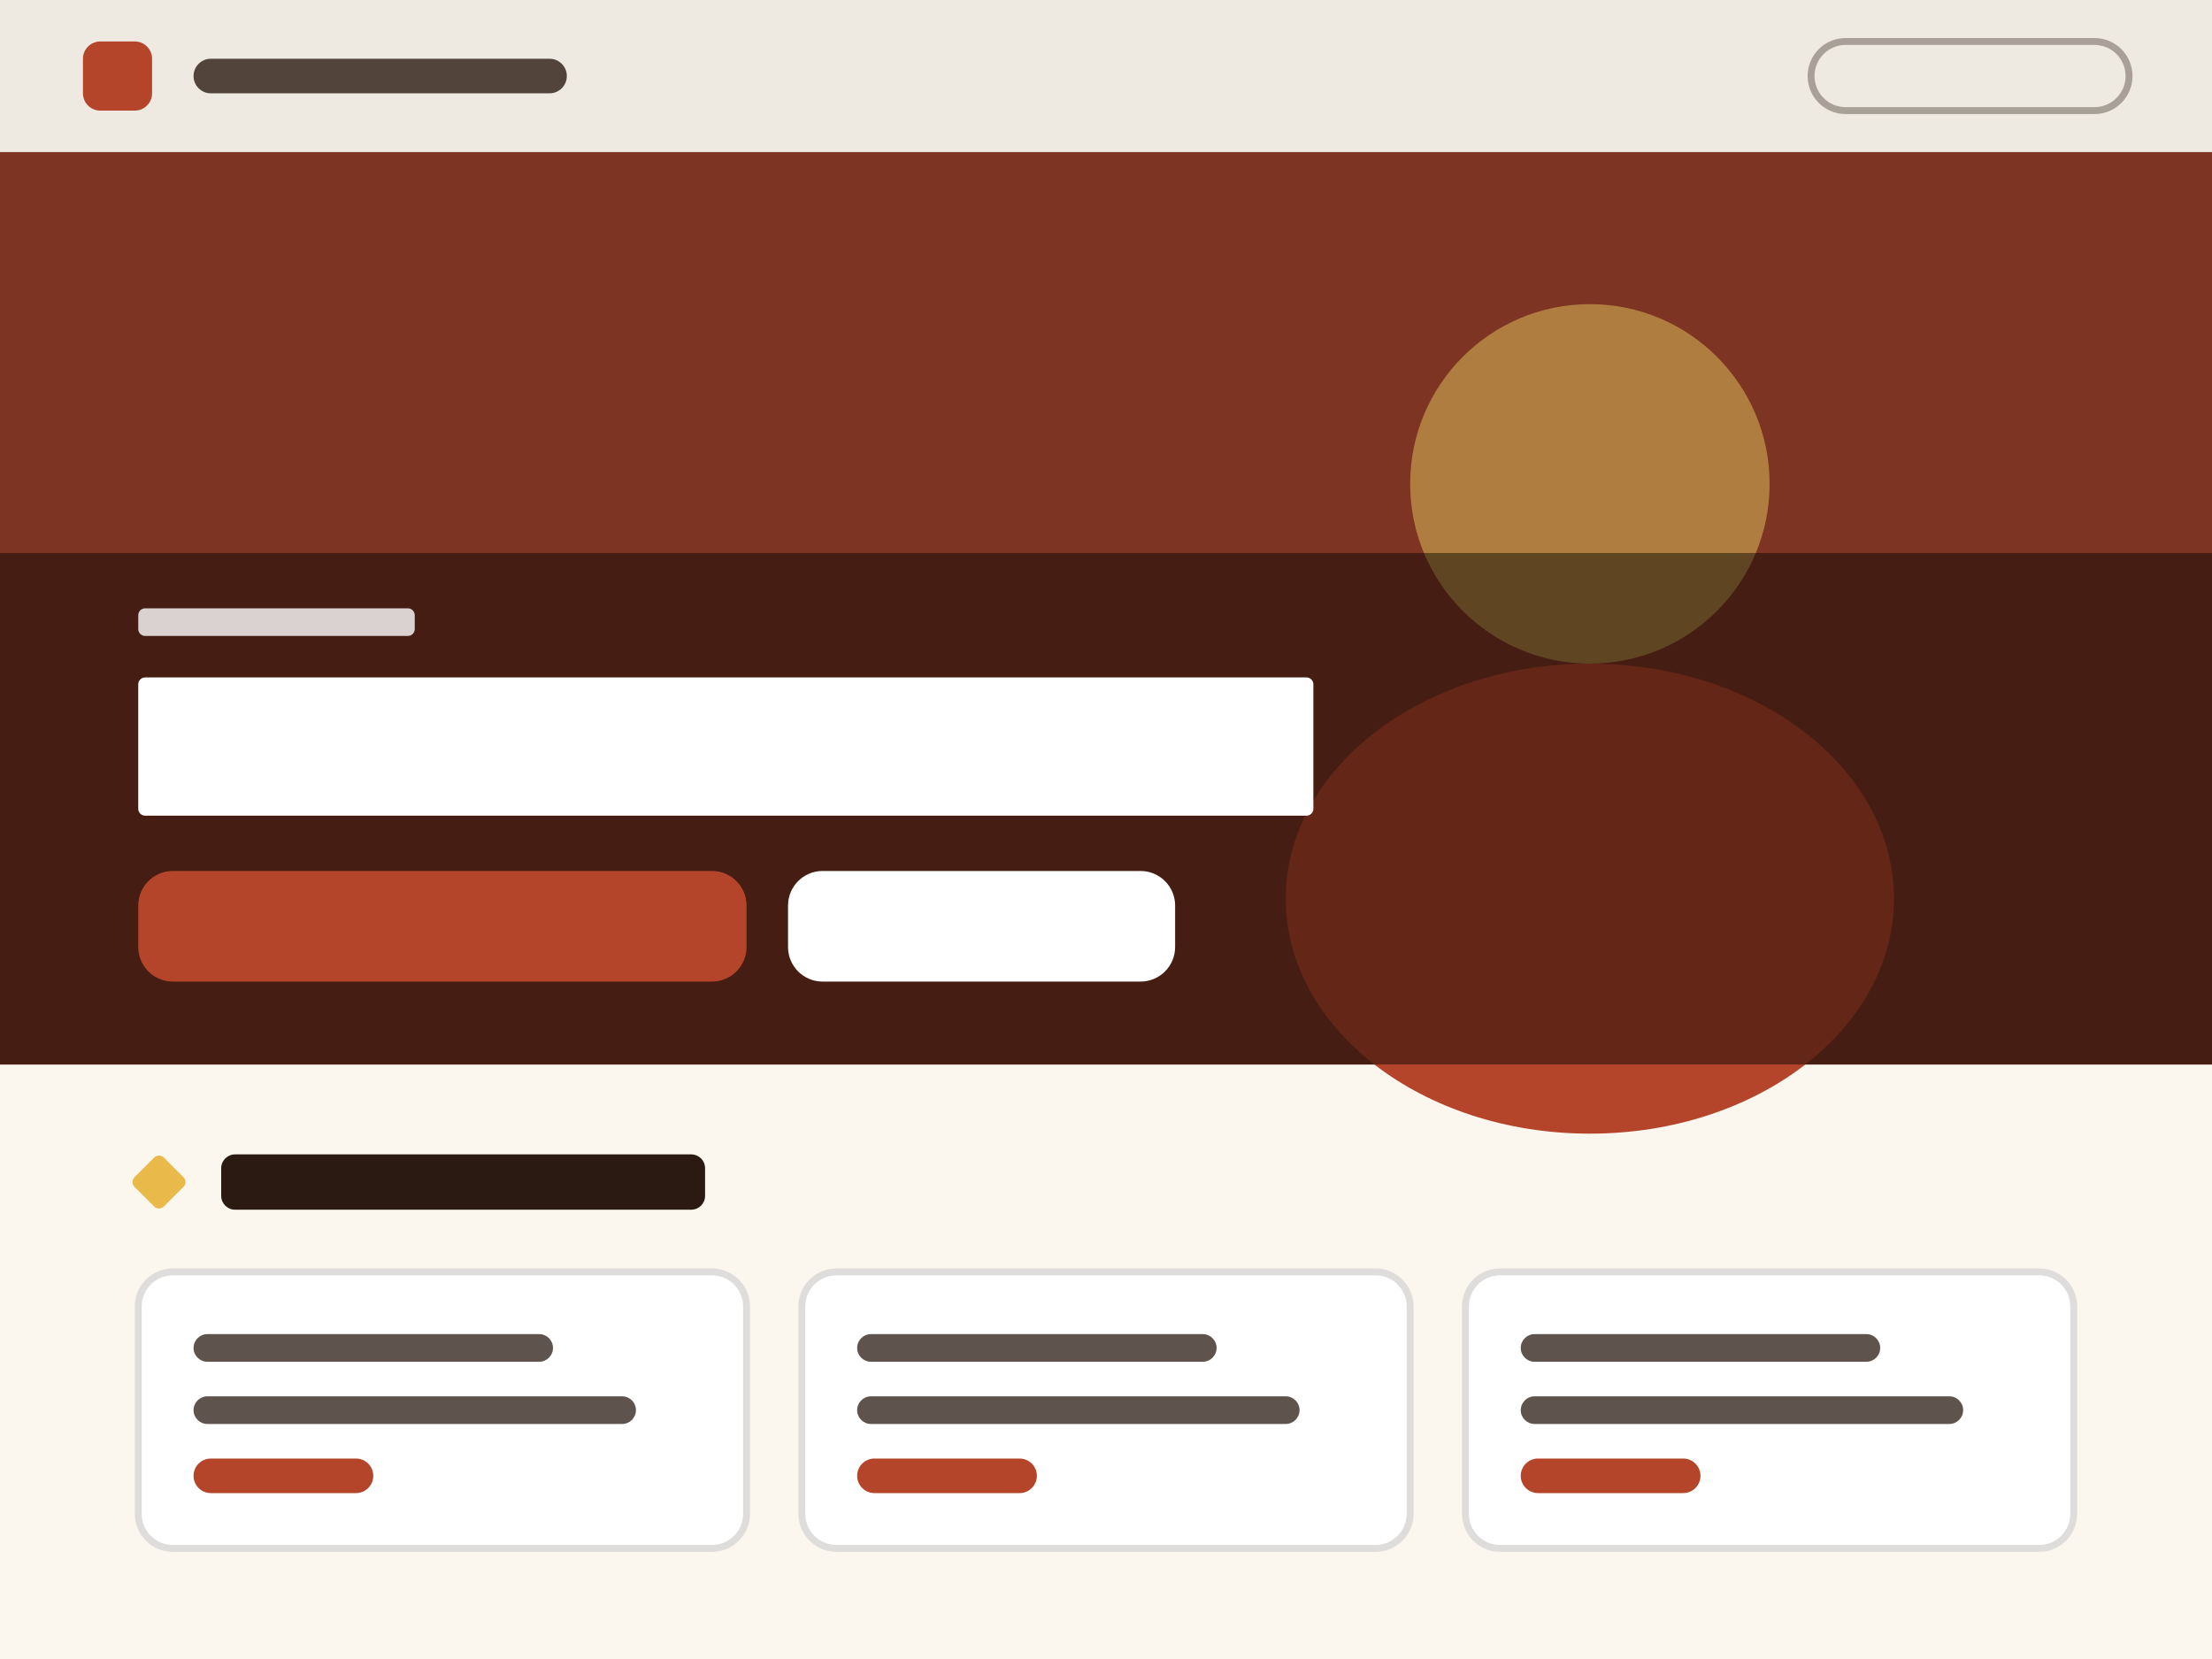
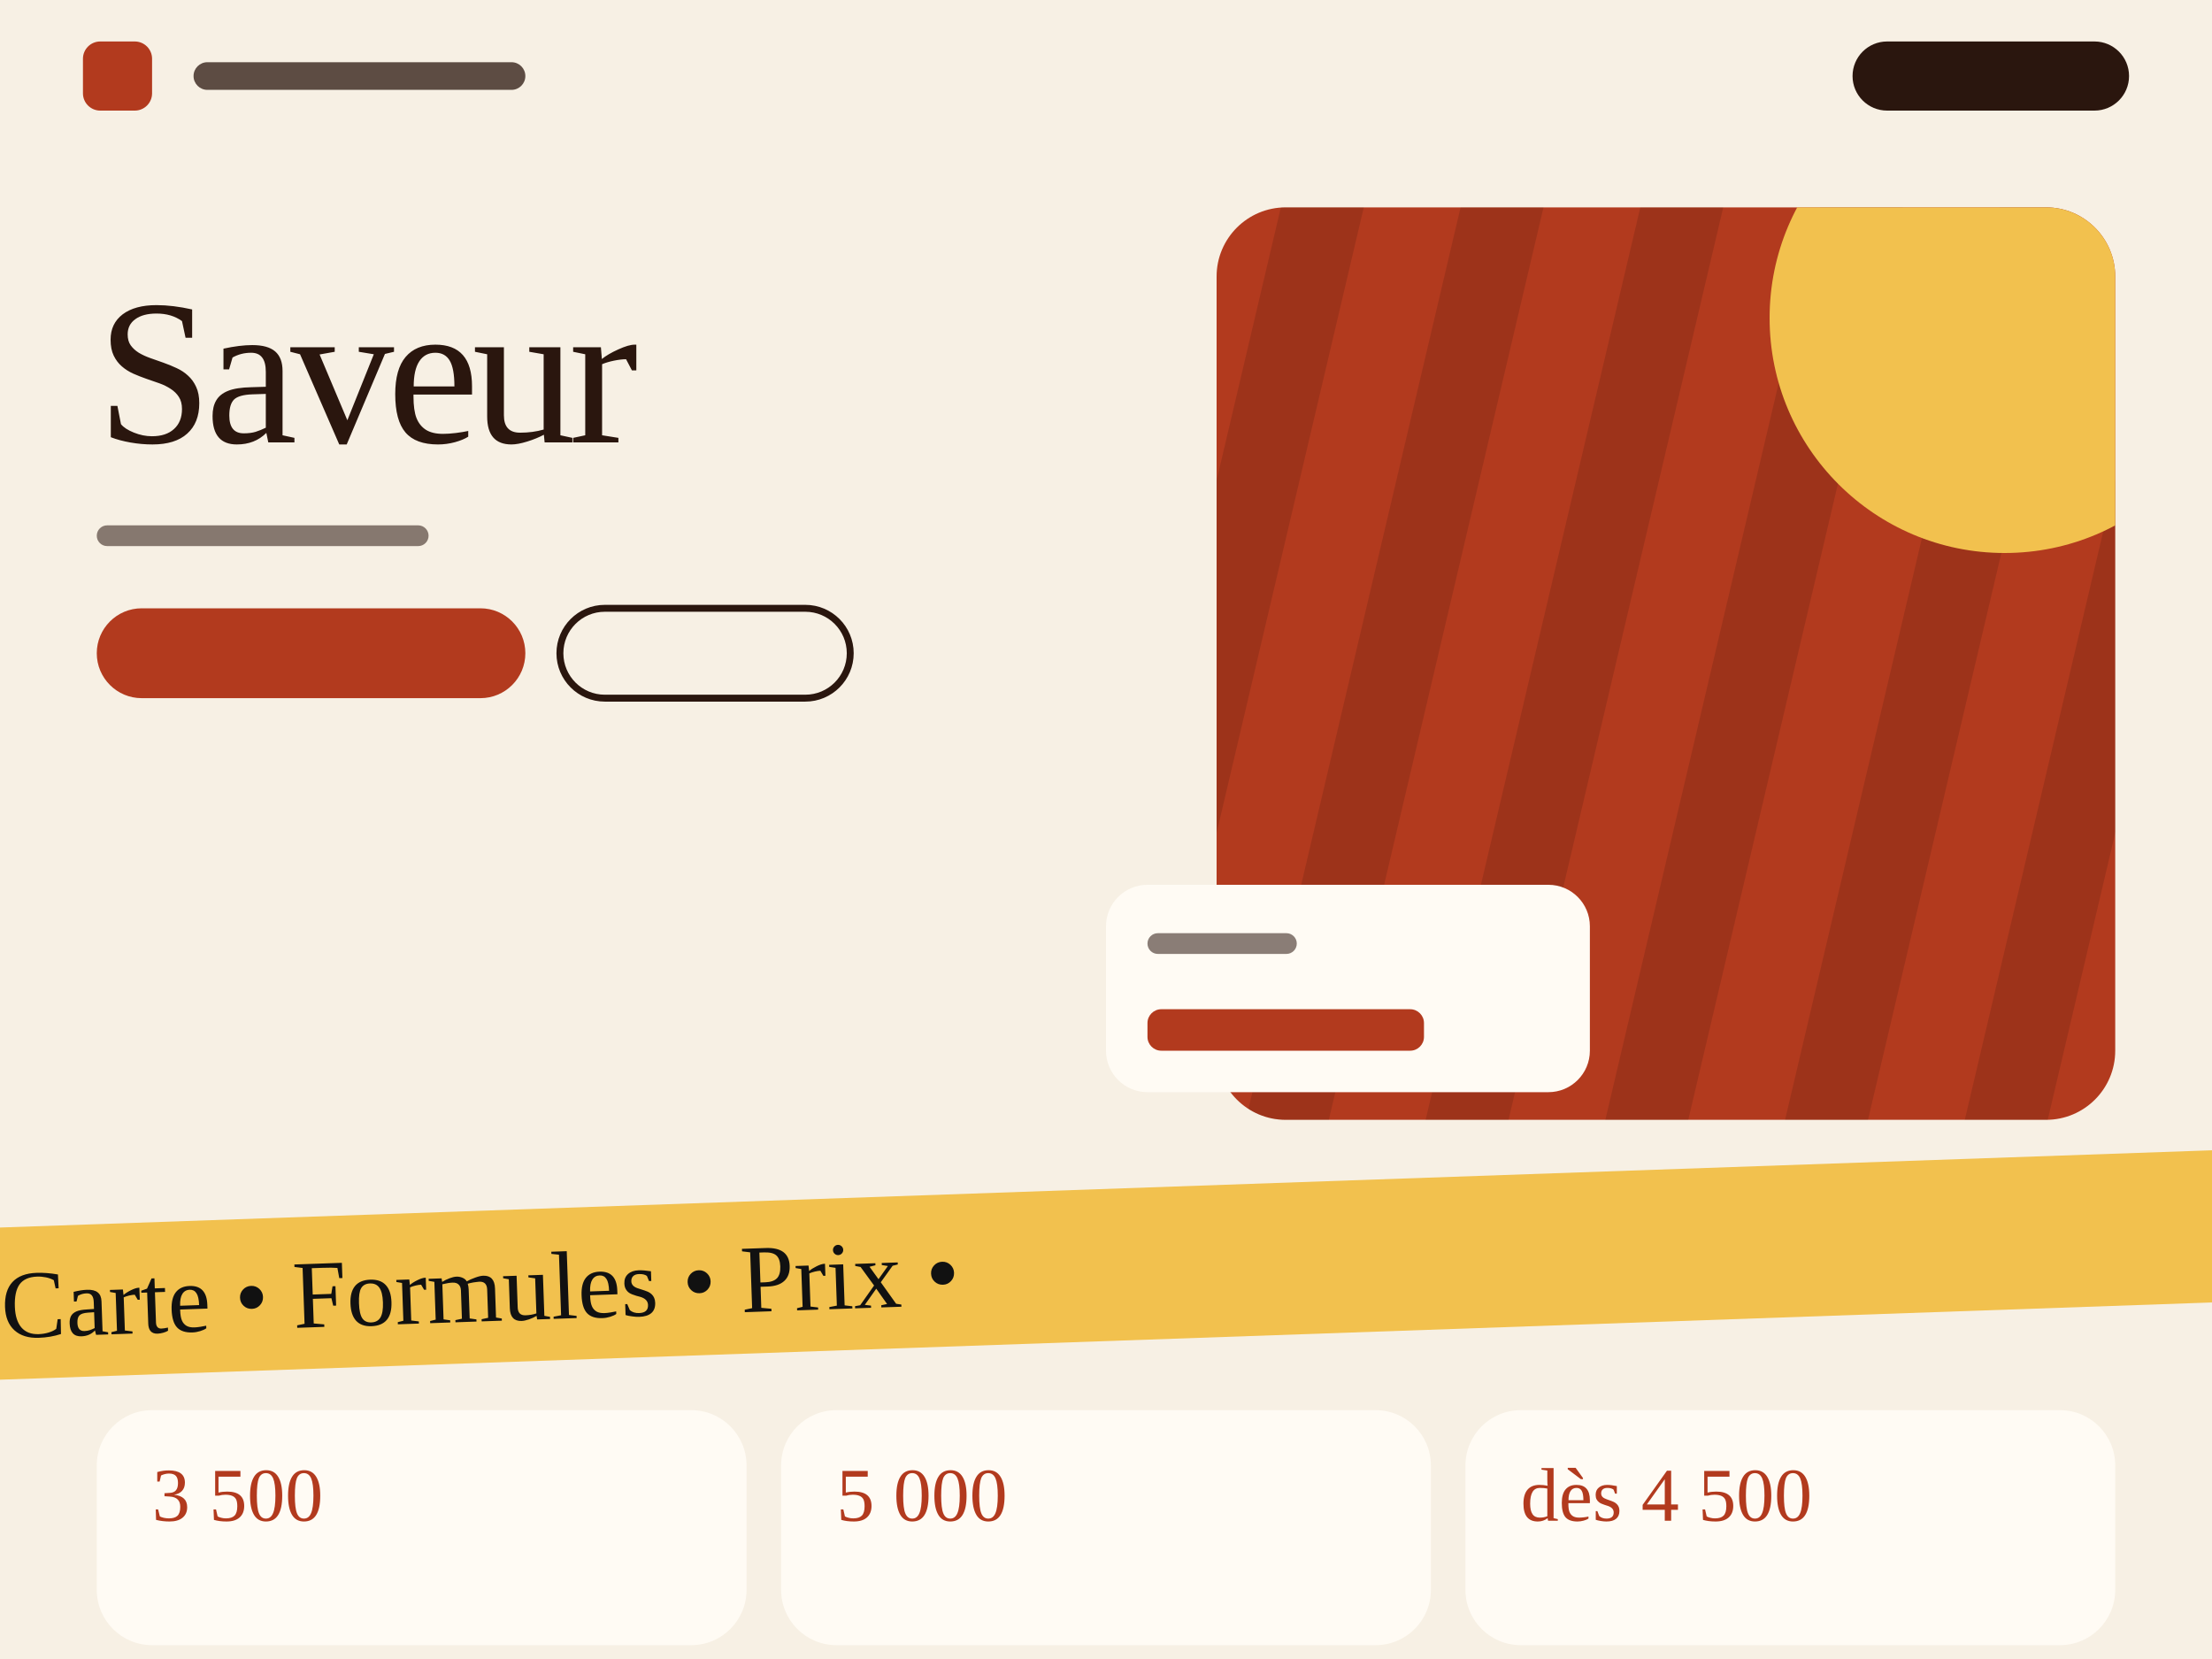
<svg xmlns="http://www.w3.org/2000/svg" viewBox="0 0 320 240" width="320" height="240" role="img" aria-label="Saveur">
-   <rect width="320" height="240" fill="#FBF6EE" />
-   <rect width="320" height="22" fill="#EEE9E1" />
-   <rect x="12" y="6" width="10" height="10" rx="2.5" fill="#B5452A" />
-   <rect x="28" y="8.5" width="54" height="5" rx="2.5" fill="#2A1A12" opacity=".8" />
-   <rect x="262" y="6" width="46" height="10" rx="5" fill="none" stroke="#2A1A12" stroke-opacity=".35" />
-   <rect x="0" y="22" width="320" height="132" fill="#7D3422" />
-   <circle cx="230" cy="70" r="26" fill="#B58542" opacity=".9" />
-   <ellipse cx="230" cy="130" rx="44" ry="34" fill="#B5452A" />
-   <rect x="0" y="80" width="320" height="74" fill="#000" opacity=".45" />
-   <rect x="20" y="88" width="40" height="4" rx="1" fill="#FFFFFF" opacity=".8" />
-   <rect x="20" y="98" width="170" height="20" rx="1" fill="#FFFFFF" />
-   <rect x="20" y="126" width="88" height="16" rx="5" fill="#B5452A" />
-   <rect x="114" y="126" width="56" height="16" rx="5" fill="#FFFFFF" />
-   <rect x="20" y="168" width="6" height="6" rx="1" fill="#E9B949" transform="rotate(45 23 171)" />
-   <rect x="32" y="167" width="70" height="8" rx="2" fill="#2A1A12" />
-   <rect x="20" y="184" width="88" height="40" rx="5" fill="#FFFFFF" stroke="#DFDDDB" />
-   <rect x="28" y="193" width="52" height="4" rx="2" fill="#2A1A12" opacity="0.75" />
-   <rect x="28" y="202" width="64" height="4" rx="2" fill="#2A1A12" opacity="0.75" />
-   <rect x="28" y="211" width="26" height="5" rx="2.5" fill="#B5452A" />
-   <rect x="116" y="184" width="88" height="40" rx="5" fill="#FFFFFF" stroke="#DFDDDB" />
-   <rect x="124" y="193" width="52" height="4" rx="2" fill="#2A1A12" opacity="0.75" />
-   <rect x="124" y="202" width="64" height="4" rx="2" fill="#2A1A12" opacity="0.75" />
-   <rect x="124" y="211" width="26" height="5" rx="2.5" fill="#B5452A" />
-   <rect x="212" y="184" width="88" height="40" rx="5" fill="#FFFFFF" stroke="#DFDDDB" />
-   <rect x="220" y="193" width="52" height="4" rx="2" fill="#2A1A12" opacity="0.75" />
-   <rect x="220" y="202" width="64" height="4" rx="2" fill="#2A1A12" opacity="0.75" />
-   <rect x="220" y="211" width="26" height="5" rx="2.5" fill="#B5452A" />
+   <rect x="0" y="0" width="320" height="240" fill="#F7F0E4" />
+   <rect x="0" y="0" width="320" height="22" fill="#F7F0E4" />
+   <rect x="12" y="6" width="10" height="10" fill="#B23A1E" rx="2.5" />
+   <rect x="28" y="9" width="48" height="4" fill="#2A160E" rx="2" opacity=".75" />
+   <rect x="268" y="6" width="40" height="10" fill="#2A160E" rx="5" />
+   <text x="14" y="64" font-size="30" fill="#2A160E" font-family="Georgia, Times New Roman, serif" font-weight="400" letter-spacing="-1">Saveur</text>
+   <rect x="14" y="76" width="48" height="3" fill="#2A160E" rx="1.5" opacity=".55" />
+   <rect x="14" y="88" width="62" height="13" fill="#B23A1E" rx="6.5" />
+   <rect x="81" y="88" width="42" height="13" fill="none" rx="6.5" stroke="#2A160E" stroke-width="1" />
+   <rect x="176" y="30" width="130" height="132" fill="#B23A1E" rx="10" />
+   <clipPath id="msaveur">
+     <rect x="176" y="30" width="130" height="132" rx="10" />
+   </clipPath>
+   <g clip-path="url(#msaveur)">
+     <path d="M150 180 l40 -170 h12 l-40 170z" fill="#000" opacity=".12" />
+     <path d="M176 180 l40 -170 h12 l-40 170z" fill="#000" opacity=".12" />
+     <path d="M202 180 l40 -170 h12 l-40 170z" fill="#000" opacity=".12" />
+     <path d="M228 180 l40 -170 h12 l-40 170z" fill="#000" opacity=".12" />
+     <path d="M254 180 l40 -170 h12 l-40 170z" fill="#000" opacity=".12" />
+     <path d="M280 180 l40 -170 h12 l-40 170z" fill="#000" opacity=".12" />
+     <path d="M306 180 l40 -170 h12 l-40 170z" fill="#000" opacity=".12" />
+     <path d="M332 180 l40 -170 h12 l-40 170z" fill="#000" opacity=".12" />
+     <path d="M358 180 l40 -170 h12 l-40 170z" fill="#000" opacity=".12" />
+     <path d="M384 180 l40 -170 h12 l-40 170z" fill="#000" opacity=".12" />
+     <circle cx="290" cy="46" r="34" fill="#F2C14E" />
+   </g>
+   <rect x="160" y="128" width="70" height="30" fill="#FFFBF4" rx="6" />
+   <rect x="166" y="135" width="21.6" height="3" fill="#2A160E" rx="1.5" opacity=".55" />
+   <rect x="166" y="146" width="40" height="6" fill="#B23A1E" rx="2" />
+   <g transform="rotate(-2 160 182)">
+     <rect x="-10" y="172" width="340" height="22" fill="#F2C14E" />
+     <text x="0" y="188" font-size="14" fill="#111111" font-family="Georgia, Times New Roman, serif" font-weight="400">Carte • Formules • Prix •</text>
+   </g>
+   <rect x="14" y="204" width="94" height="34" fill="#FFFBF4" rx="8" />
+   <text x="22" y="220" font-size="11" fill="#B23A1E" font-family="Georgia, Times New Roman, serif" font-weight="400">3 500</text>
+   <rect x="113" y="204" width="94" height="34" fill="#FFFBF4" rx="8" />
+   <text x="121" y="220" font-size="11" fill="#B23A1E" font-family="Georgia, Times New Roman, serif" font-weight="400">5 000</text>
+   <rect x="212" y="204" width="94" height="34" fill="#FFFBF4" rx="8" />
+   <text x="220" y="220" font-size="11" fill="#B23A1E" font-family="Georgia, Times New Roman, serif" font-weight="400">dès 4 500</text>
</svg>
